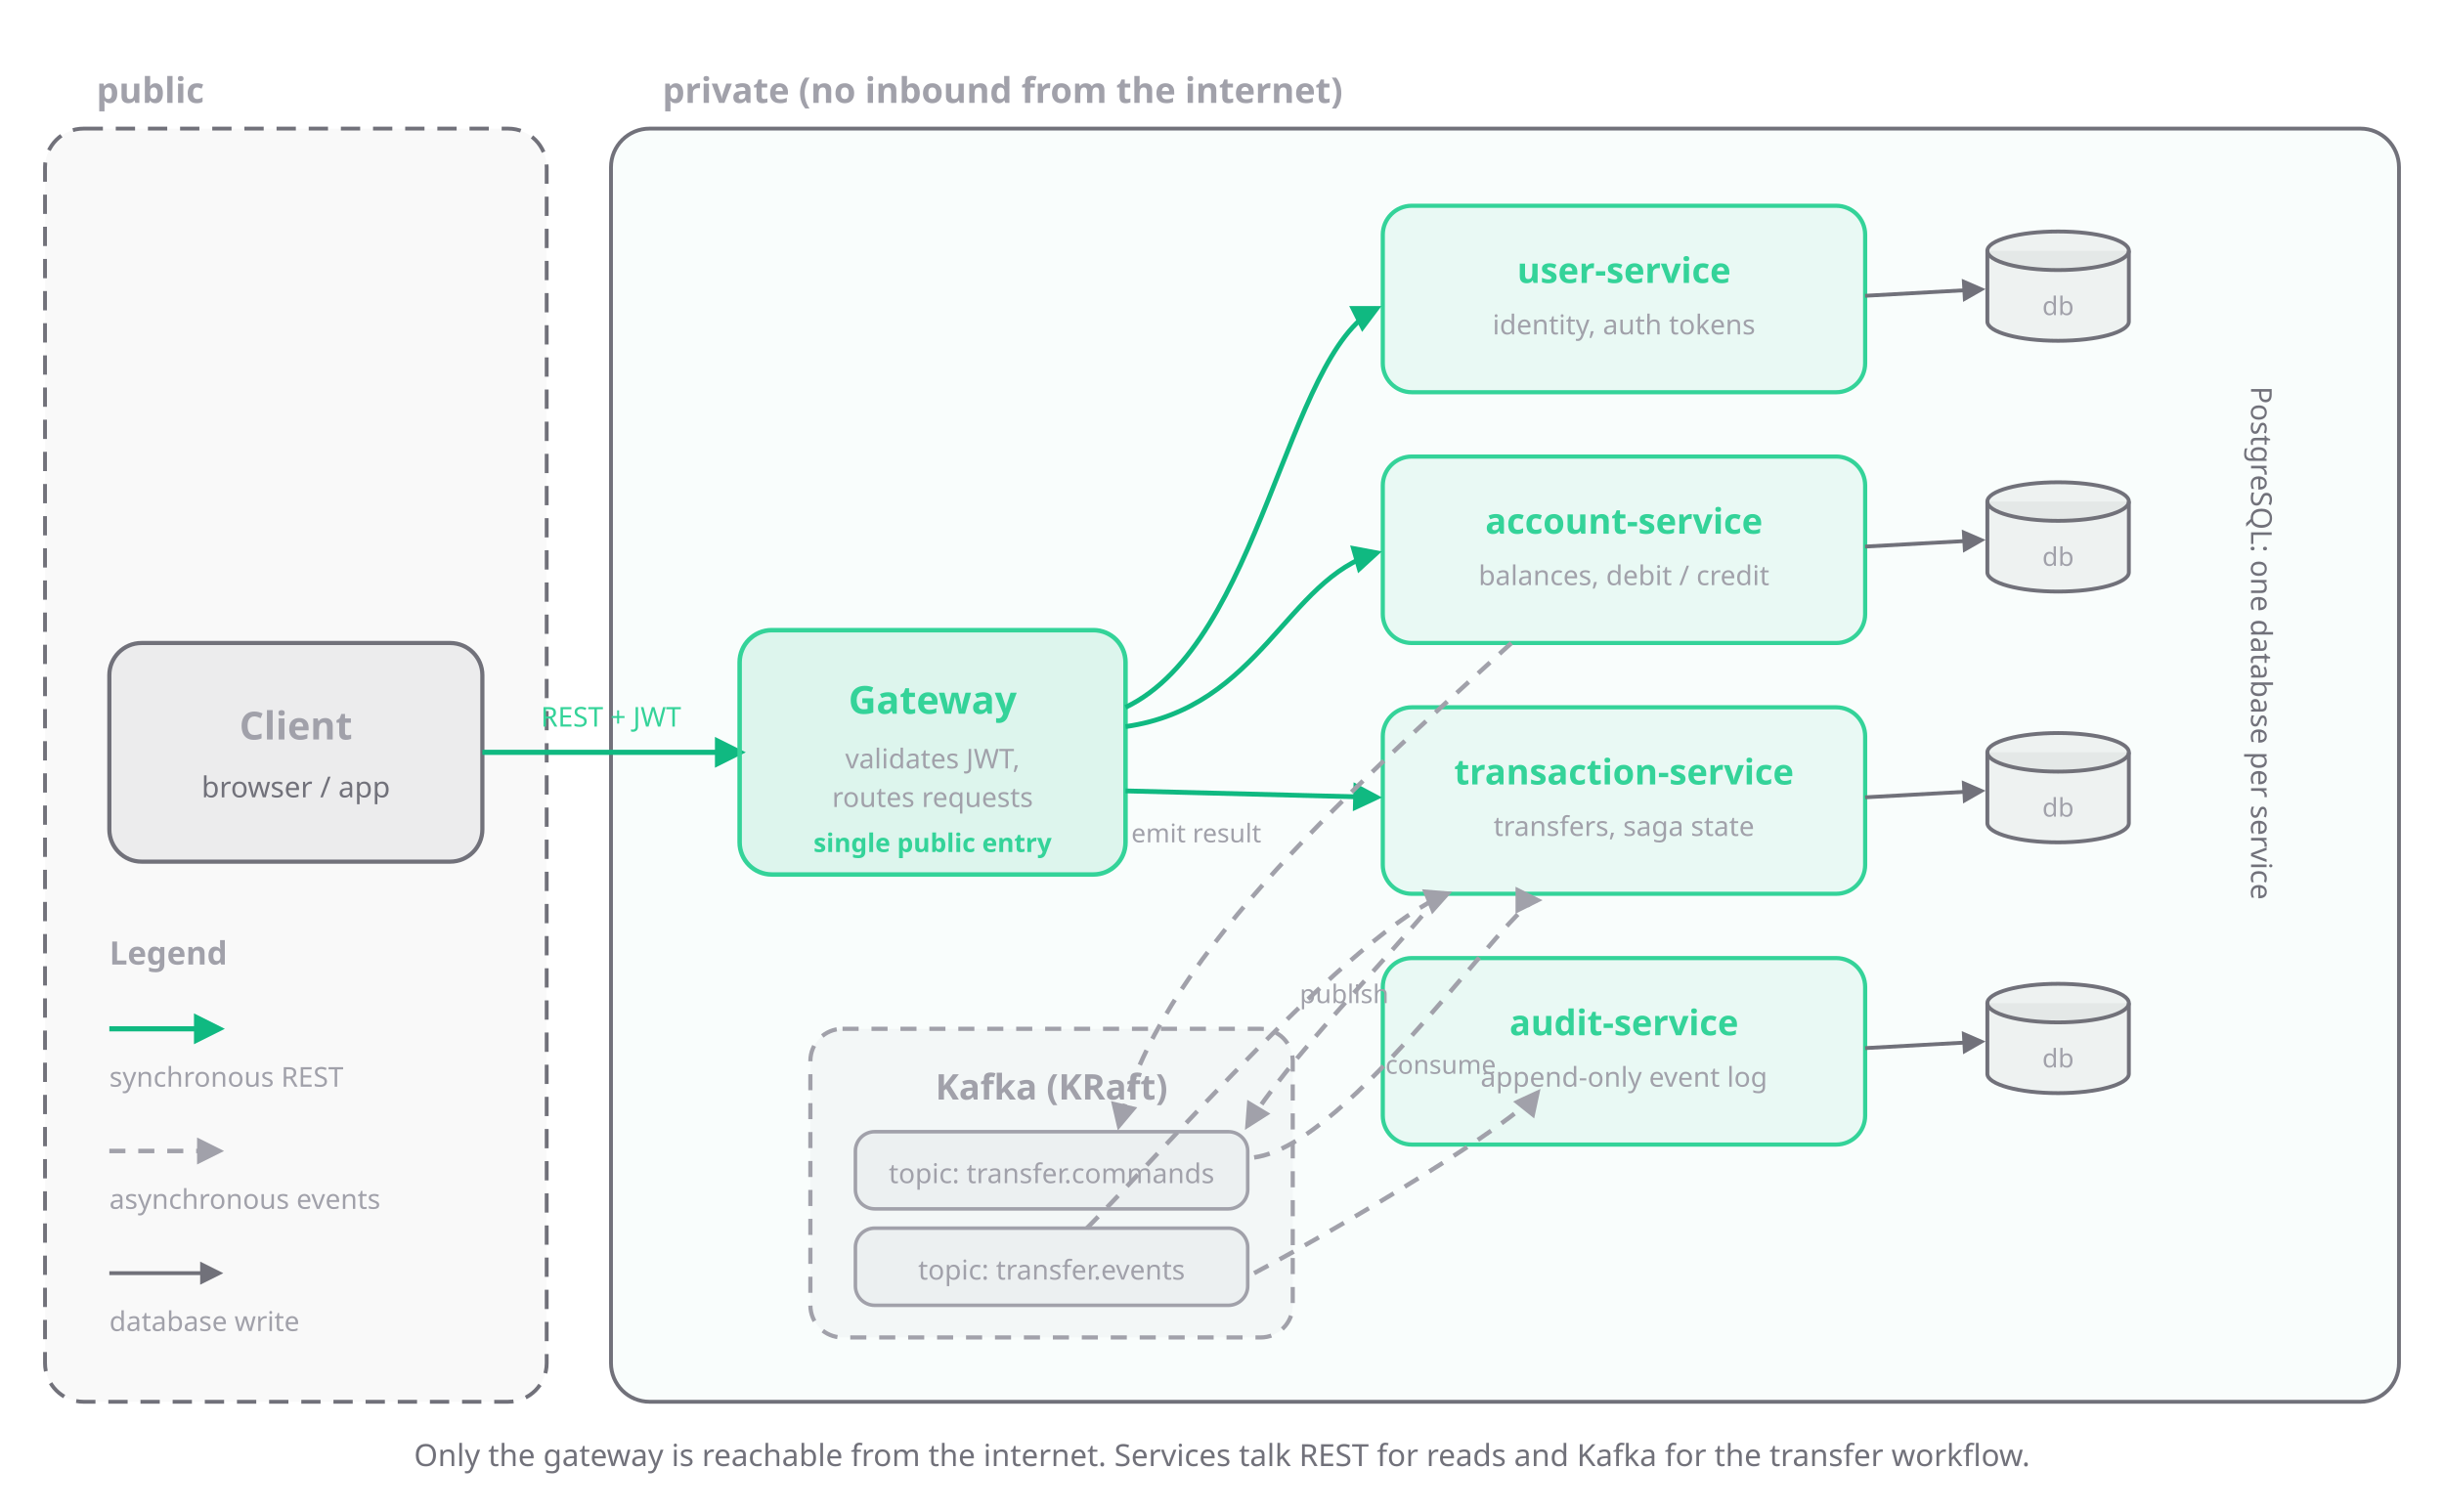
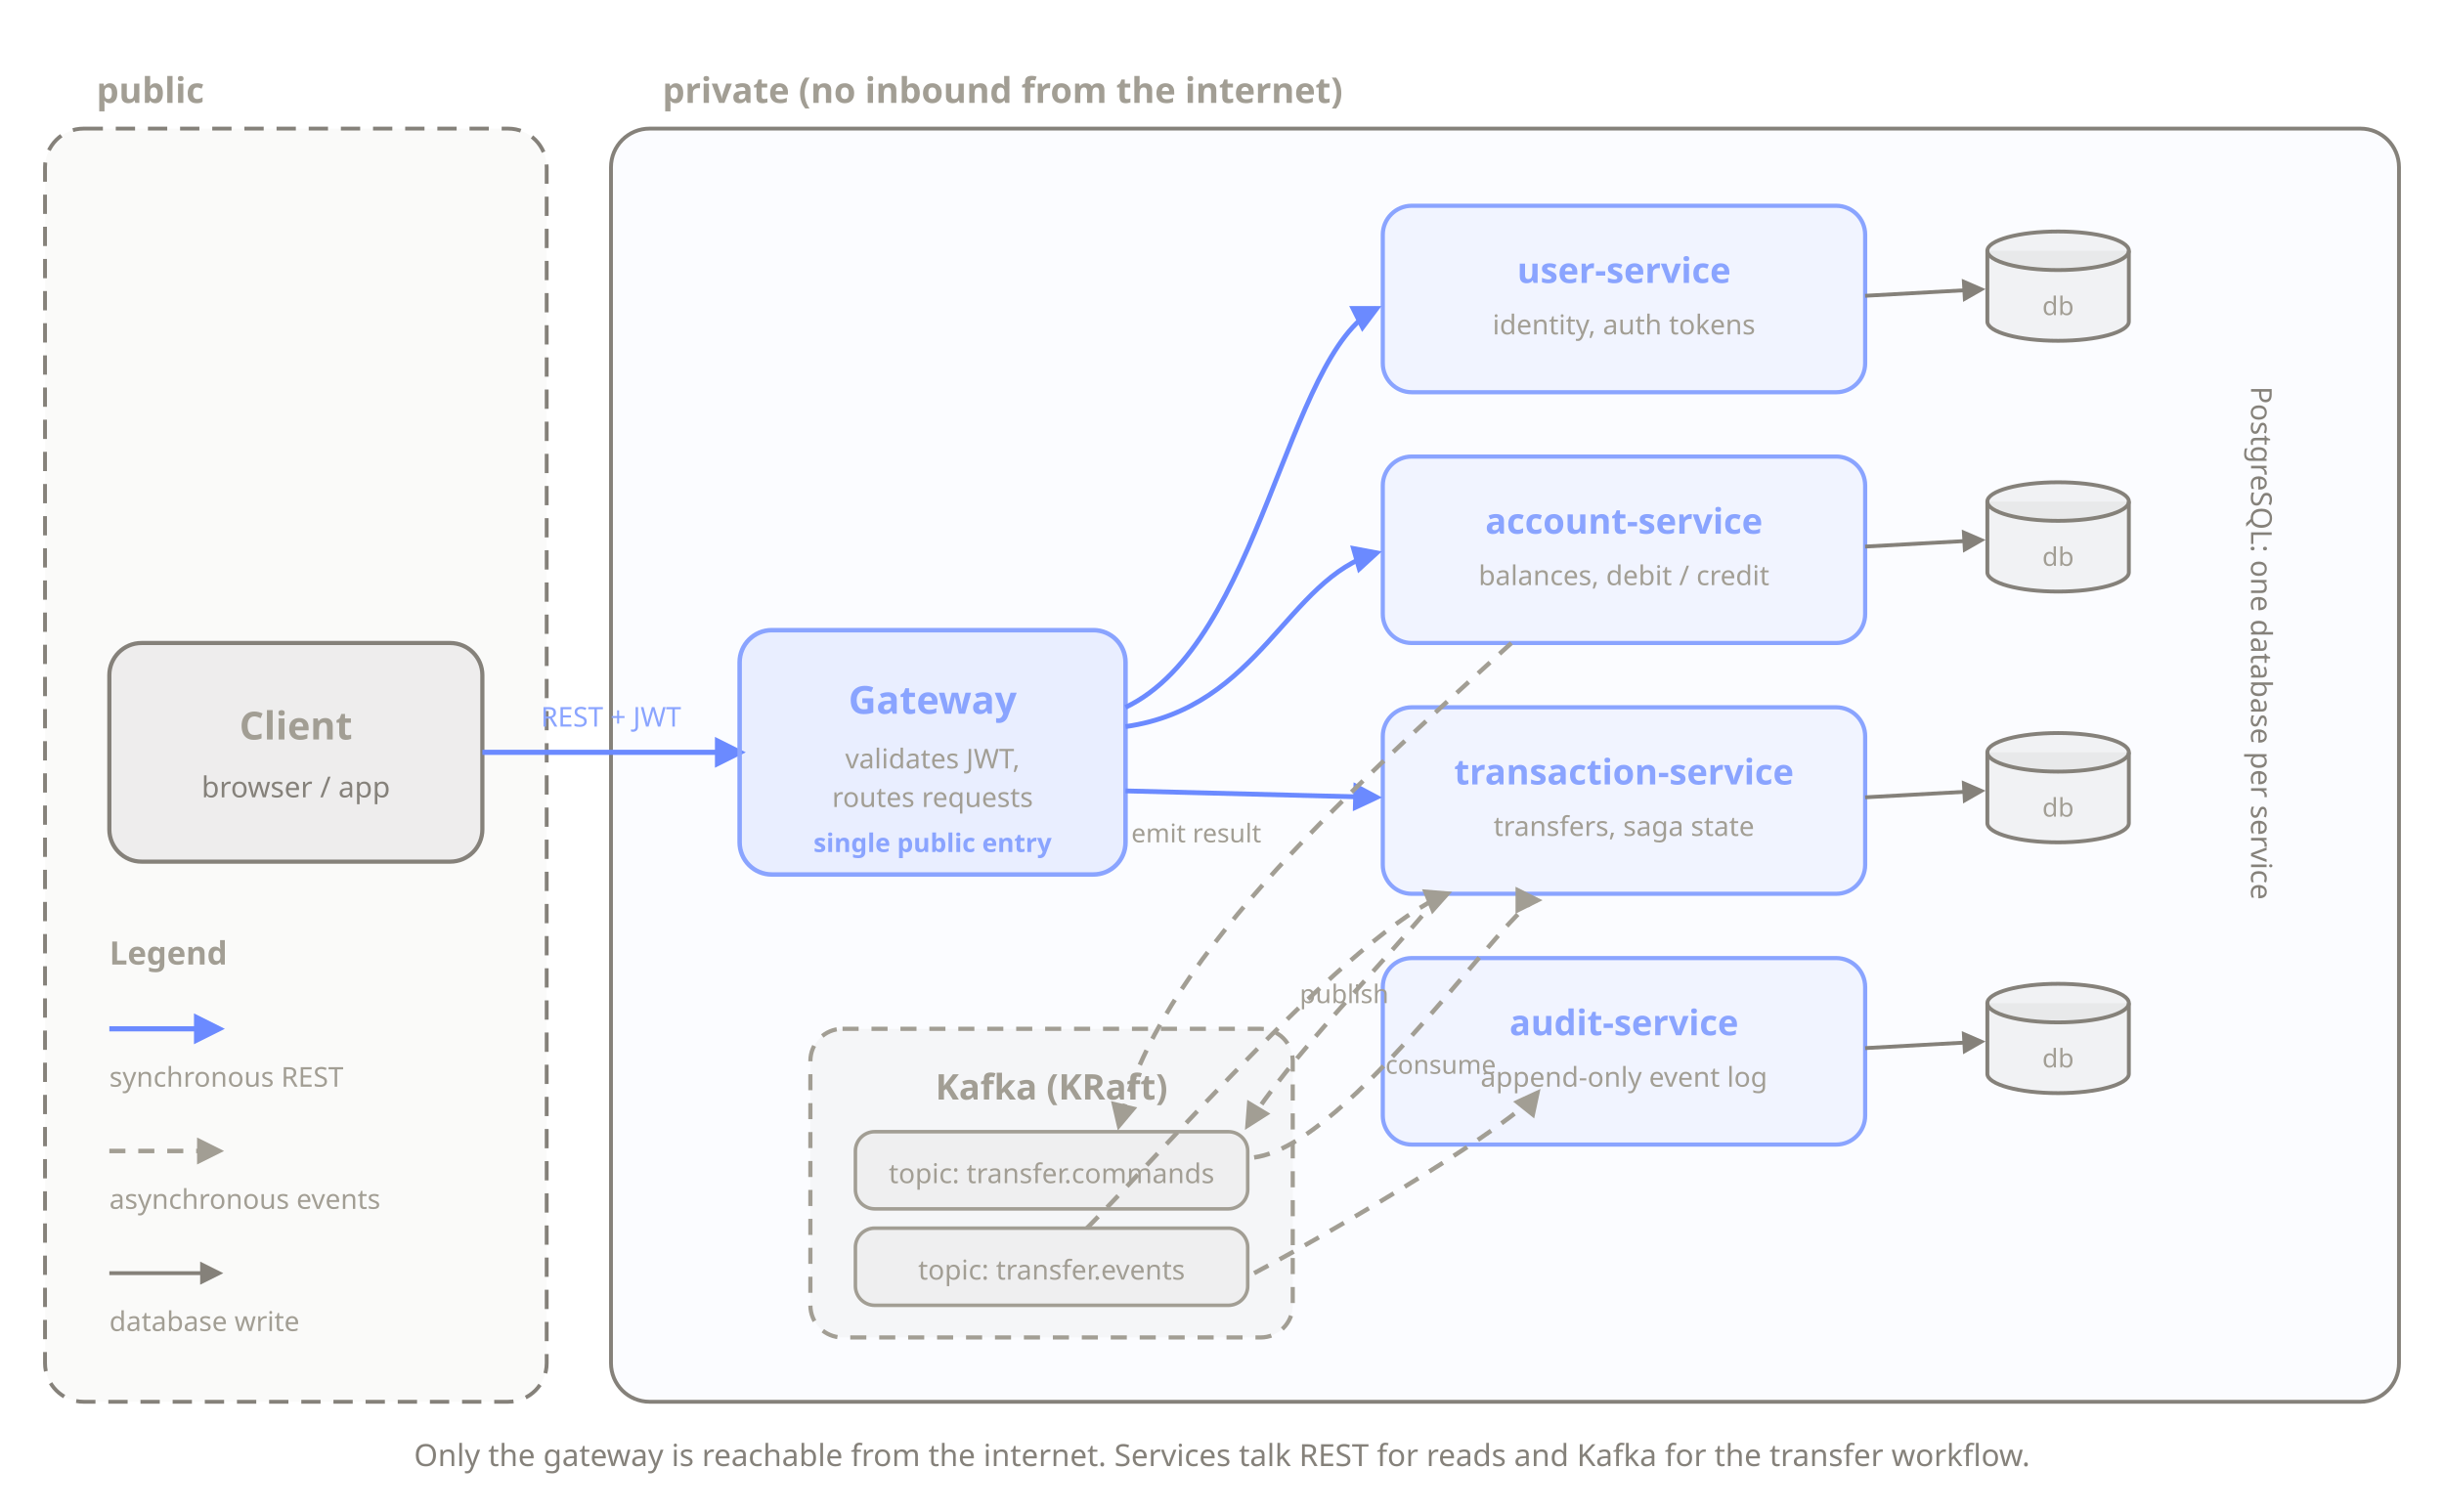
<svg xmlns="http://www.w3.org/2000/svg" viewBox="0 0 760 470" font-family="ui-sans-serif, system-ui, sans-serif">
  <defs>
    <marker id="va-g" viewBox="0 0 10 10" refX="8" refY="5" markerWidth="6" markerHeight="6" orient="auto-start-reverse">
-       <path d="M0 0 L10 5 L0 10 z" fill="#10B981" />
+       <path d="M0 0 L10 5 L0 10 z" fill="#6B8AFF" />
    </marker>
    <marker id="va-m" viewBox="0 0 10 10" refX="8" refY="5" markerWidth="6" markerHeight="6" orient="auto-start-reverse">
-       <path d="M0 0 L10 5 L0 10 z" fill="#71717A" />
+       <path d="M0 0 L10 5 L0 10 z" fill="#85817A" />
    </marker>
    <marker id="va-a" viewBox="0 0 10 10" refX="8" refY="5" markerWidth="6" markerHeight="6" orient="auto-start-reverse">
-       <path d="M0 0 L10 5 L0 10 z" fill="#A1A1AA" />
+       <path d="M0 0 L10 5 L0 10 z" fill="#A29E94" />
    </marker>
  </defs>
-   <rect x="14" y="40" width="156" height="396" rx="12" fill="#71717A" fill-opacity="0.04" stroke="#71717A" stroke-width="1.2" stroke-dasharray="6 4" />
-   <text x="30" y="32" font-size="11" font-weight="600" fill="#A1A1AA">public</text>
-   <rect x="190" y="40" width="556" height="396" rx="12" fill="#10B981" fill-opacity="0.025" stroke="#71717A" stroke-width="1.2" />
-   <text x="206" y="32" font-size="11" font-weight="600" fill="#A1A1AA">private (no inbound from the internet)</text>
-   <rect x="34" y="200" width="116" height="68" rx="10" fill="#71717A" fill-opacity="0.1" stroke="#71717A" stroke-width="1.3" />
-   <text x="92" y="230" text-anchor="middle" font-size="12" font-weight="600" fill="#A1A1AA">Client</text>
-   <text x="92" y="248" text-anchor="middle" font-size="9" fill="#71717A">browser / app</text>
-   <line x1="150" y1="234" x2="230" y2="234" stroke="#10B981" stroke-width="1.6" marker-end="url(#va-g)" />
-   <text x="190" y="226" text-anchor="middle" font-size="8.5" fill="#34D399">REST + JWT</text>
-   <rect x="230" y="196" width="120" height="76" rx="10" fill="#10B981" fill-opacity="0.12" stroke="#34D399" stroke-width="1.4" />
-   <text x="290" y="222" text-anchor="middle" font-size="12" font-weight="700" fill="#34D399">Gateway</text>
-   <text x="290" y="239" text-anchor="middle" font-size="8.5" fill="#A1A1AA">validates JWT,</text>
-   <text x="290" y="251" text-anchor="middle" font-size="8.5" fill="#A1A1AA">routes requests</text>
-   <text x="290" y="265" text-anchor="middle" font-size="8" fill="#34D399" font-weight="600">single public entry</text>
-   <rect x="430" y="64" width="150" height="58" rx="9" fill="#10B981" fill-opacity="0.07" stroke="#34D399" stroke-width="1.3" />
-   <text x="505" y="88" text-anchor="middle" font-size="11" font-weight="600" fill="#34D399">user-service</text>
-   <text x="505" y="104" text-anchor="middle" font-size="8.5" fill="#A1A1AA">identity, auth tokens</text>
-   <rect x="430" y="142" width="150" height="58" rx="9" fill="#10B981" fill-opacity="0.07" stroke="#34D399" stroke-width="1.3" />
-   <text x="505" y="166" text-anchor="middle" font-size="11" font-weight="600" fill="#34D399">account-service</text>
-   <text x="505" y="182" text-anchor="middle" font-size="8.5" fill="#A1A1AA">balances, debit / credit</text>
-   <rect x="430" y="220" width="150" height="58" rx="9" fill="#10B981" fill-opacity="0.07" stroke="#34D399" stroke-width="1.3" />
-   <text x="505" y="244" text-anchor="middle" font-size="11" font-weight="600" fill="#34D399">transaction-service</text>
-   <text x="505" y="260" text-anchor="middle" font-size="8.5" fill="#A1A1AA">transfers, saga state</text>
-   <rect x="430" y="298" width="150" height="58" rx="9" fill="#10B981" fill-opacity="0.07" stroke="#34D399" stroke-width="1.3" />
-   <text x="505" y="322" text-anchor="middle" font-size="11" font-weight="600" fill="#34D399">audit-service</text>
-   <text x="505" y="338" text-anchor="middle" font-size="8.5" fill="#A1A1AA">append-only event log</text>
-   <path d="M350 220 C 392 200, 400 110, 428 96" fill="none" stroke="#10B981" stroke-width="1.5" marker-end="url(#va-g)" />
-   <path d="M350 226 C 392 220, 400 180, 428 172" fill="none" stroke="#10B981" stroke-width="1.5" marker-end="url(#va-g)" />
-   <path d="M350 246 L 428 248" fill="none" stroke="#10B981" stroke-width="1.5" marker-end="url(#va-g)" />
-   <g fill="#71717A" fill-opacity="0.08" stroke="#71717A" stroke-width="1.2">
+   <rect x="14" y="40" width="156" height="396" rx="12" fill="#85817A" fill-opacity="0.04" stroke="#85817A" stroke-width="1.2" stroke-dasharray="6 4" />
+   <text x="30" y="32" font-size="11" font-weight="600" fill="#A29E94">public</text>
+   <rect x="190" y="40" width="556" height="396" rx="12" fill="#6B8AFF" fill-opacity="0.025" stroke="#85817A" stroke-width="1.2" />
+   <text x="206" y="32" font-size="11" font-weight="600" fill="#A29E94">private (no inbound from the internet)</text>
+   <rect x="34" y="200" width="116" height="68" rx="10" fill="#85817A" fill-opacity="0.1" stroke="#85817A" stroke-width="1.3" />
+   <text x="92" y="230" text-anchor="middle" font-size="12" font-weight="600" fill="#A29E94">Client</text>
+   <text x="92" y="248" text-anchor="middle" font-size="9" fill="#85817A">browser / app</text>
+   <line x1="150" y1="234" x2="230" y2="234" stroke="#6B8AFF" stroke-width="1.6" marker-end="url(#va-g)" />
+   <text x="190" y="226" text-anchor="middle" font-size="8.5" fill="#8AA4FF">REST + JWT</text>
+   <rect x="230" y="196" width="120" height="76" rx="10" fill="#6B8AFF" fill-opacity="0.12" stroke="#8AA4FF" stroke-width="1.4" />
+   <text x="290" y="222" text-anchor="middle" font-size="12" font-weight="700" fill="#8AA4FF">Gateway</text>
+   <text x="290" y="239" text-anchor="middle" font-size="8.5" fill="#A29E94">validates JWT,</text>
+   <text x="290" y="251" text-anchor="middle" font-size="8.5" fill="#A29E94">routes requests</text>
+   <text x="290" y="265" text-anchor="middle" font-size="8" fill="#8AA4FF" font-weight="600">single public entry</text>
+   <rect x="430" y="64" width="150" height="58" rx="9" fill="#6B8AFF" fill-opacity="0.07" stroke="#8AA4FF" stroke-width="1.3" />
+   <text x="505" y="88" text-anchor="middle" font-size="11" font-weight="600" fill="#8AA4FF">user-service</text>
+   <text x="505" y="104" text-anchor="middle" font-size="8.5" fill="#A29E94">identity, auth tokens</text>
+   <rect x="430" y="142" width="150" height="58" rx="9" fill="#6B8AFF" fill-opacity="0.07" stroke="#8AA4FF" stroke-width="1.3" />
+   <text x="505" y="166" text-anchor="middle" font-size="11" font-weight="600" fill="#8AA4FF">account-service</text>
+   <text x="505" y="182" text-anchor="middle" font-size="8.5" fill="#A29E94">balances, debit / credit</text>
+   <rect x="430" y="220" width="150" height="58" rx="9" fill="#6B8AFF" fill-opacity="0.07" stroke="#8AA4FF" stroke-width="1.3" />
+   <text x="505" y="244" text-anchor="middle" font-size="11" font-weight="600" fill="#8AA4FF">transaction-service</text>
+   <text x="505" y="260" text-anchor="middle" font-size="8.5" fill="#A29E94">transfers, saga state</text>
+   <rect x="430" y="298" width="150" height="58" rx="9" fill="#6B8AFF" fill-opacity="0.07" stroke="#8AA4FF" stroke-width="1.3" />
+   <text x="505" y="322" text-anchor="middle" font-size="11" font-weight="600" fill="#8AA4FF">audit-service</text>
+   <text x="505" y="338" text-anchor="middle" font-size="8.5" fill="#A29E94">append-only event log</text>
+   <path d="M350 220 C 392 200, 400 110, 428 96" fill="none" stroke="#6B8AFF" stroke-width="1.5" marker-end="url(#va-g)" />
+   <path d="M350 226 C 392 220, 400 180, 428 172" fill="none" stroke="#6B8AFF" stroke-width="1.5" marker-end="url(#va-g)" />
+   <path d="M350 246 L 428 248" fill="none" stroke="#6B8AFF" stroke-width="1.5" marker-end="url(#va-g)" />
+   <g fill="#85817A" fill-opacity="0.08" stroke="#85817A" stroke-width="1.2">
    <ellipse cx="640" cy="78" rx="22" ry="6" />
-     <path d="M618 78 V 100 a22 6 0 0 0 44 0 V 78" fill="#71717A" fill-opacity="0.08" />
+     <path d="M618 78 V 100 a22 6 0 0 0 44 0 V 78" fill="#85817A" fill-opacity="0.08" />
    <ellipse cx="640" cy="156" rx="22" ry="6" />
-     <path d="M618 156 V 178 a22 6 0 0 0 44 0 V 156" fill="#71717A" fill-opacity="0.08" />
+     <path d="M618 156 V 178 a22 6 0 0 0 44 0 V 156" fill="#85817A" fill-opacity="0.08" />
    <ellipse cx="640" cy="234" rx="22" ry="6" />
-     <path d="M618 234 V 256 a22 6 0 0 0 44 0 V 234" fill="#71717A" fill-opacity="0.08" />
+     <path d="M618 234 V 256 a22 6 0 0 0 44 0 V 234" fill="#85817A" fill-opacity="0.08" />
    <ellipse cx="640" cy="312" rx="22" ry="6" />
-     <path d="M618 312 V 334 a22 6 0 0 0 44 0 V 312" fill="#71717A" fill-opacity="0.08" />
+     <path d="M618 312 V 334 a22 6 0 0 0 44 0 V 312" fill="#85817A" fill-opacity="0.08" />
  </g>
-   <text x="640" y="98" text-anchor="middle" font-size="8" fill="#A1A1AA">db</text>
-   <text x="640" y="176" text-anchor="middle" font-size="8" fill="#A1A1AA">db</text>
-   <text x="640" y="254" text-anchor="middle" font-size="8" fill="#A1A1AA">db</text>
-   <text x="640" y="332" text-anchor="middle" font-size="8" fill="#A1A1AA">db</text>
-   <text x="700" y="200" text-anchor="middle" font-size="9" fill="#71717A" transform="rotate(90 700 200)">PostgreSQL: one database per service</text>
-   <line x1="580" y1="92" x2="616" y2="90" stroke="#71717A" stroke-width="1.2" marker-end="url(#va-m)" />
-   <line x1="580" y1="170" x2="616" y2="168" stroke="#71717A" stroke-width="1.2" marker-end="url(#va-m)" />
-   <line x1="580" y1="248" x2="616" y2="246" stroke="#71717A" stroke-width="1.2" marker-end="url(#va-m)" />
-   <line x1="580" y1="326" x2="616" y2="324" stroke="#71717A" stroke-width="1.2" marker-end="url(#va-m)" />
-   <rect x="252" y="320" width="150" height="96" rx="10" fill="#A1A1AA" fill-opacity="0.06" stroke="#A1A1AA" stroke-width="1.3" stroke-dasharray="5 4" />
-   <text x="327" y="342" text-anchor="middle" font-size="11" font-weight="600" fill="#A1A1AA">Kafka (KRaft)</text>
-   <rect x="266" y="352" width="122" height="24" rx="6" fill="#A1A1AA" fill-opacity="0.08" stroke="#A1A1AA" stroke-width="1.1" />
-   <text x="327" y="368" text-anchor="middle" font-size="8.5" fill="#A1A1AA">topic: transfer.commands</text>
-   <rect x="266" y="382" width="122" height="24" rx="6" fill="#A1A1AA" fill-opacity="0.08" stroke="#A1A1AA" stroke-width="1.1" />
-   <text x="327" y="398" text-anchor="middle" font-size="8.5" fill="#A1A1AA">topic: transfer.events</text>
-   <path d="M448 278 C 430 300, 400 330, 388 350" fill="none" stroke="#A1A1AA" stroke-width="1.4" stroke-dasharray="5 4" marker-end="url(#va-a)" />
-   <text x="418" y="312" text-anchor="middle" font-size="8" fill="#A1A1AA">publish</text>
-   <path d="M390 360 C 420 356, 470 280, 478 280" fill="none" stroke="#A1A1AA" stroke-width="1.4" stroke-dasharray="5 4" marker-end="url(#va-a)" />
-   <text x="448" y="334" text-anchor="middle" font-size="8" fill="#A1A1AA">consume</text>
-   <path d="M470 200 C 415 250, 360 300, 348 350" fill="none" stroke="#A1A1AA" stroke-width="1.4" stroke-dasharray="5 4" marker-end="url(#va-a)" />
-   <text x="372" y="262" text-anchor="middle" font-size="8" fill="#A1A1AA">emit result</text>
-   <path d="M338 382 C 360 360, 420 290, 450 278" fill="none" stroke="#A1A1AA" stroke-width="1.4" stroke-dasharray="5 4" marker-end="url(#va-a)" />
-   <path d="M390 396 C 420 380, 470 350, 478 340" fill="none" stroke="#A1A1AA" stroke-width="1.4" stroke-dasharray="5 4" marker-end="url(#va-a)" />
+   <text x="640" y="98" text-anchor="middle" font-size="8" fill="#A29E94">db</text>
+   <text x="640" y="176" text-anchor="middle" font-size="8" fill="#A29E94">db</text>
+   <text x="640" y="254" text-anchor="middle" font-size="8" fill="#A29E94">db</text>
+   <text x="640" y="332" text-anchor="middle" font-size="8" fill="#A29E94">db</text>
+   <text x="700" y="200" text-anchor="middle" font-size="9" fill="#85817A" transform="rotate(90 700 200)">PostgreSQL: one database per service</text>
+   <line x1="580" y1="92" x2="616" y2="90" stroke="#85817A" stroke-width="1.2" marker-end="url(#va-m)" />
+   <line x1="580" y1="170" x2="616" y2="168" stroke="#85817A" stroke-width="1.2" marker-end="url(#va-m)" />
+   <line x1="580" y1="248" x2="616" y2="246" stroke="#85817A" stroke-width="1.2" marker-end="url(#va-m)" />
+   <line x1="580" y1="326" x2="616" y2="324" stroke="#85817A" stroke-width="1.2" marker-end="url(#va-m)" />
+   <rect x="252" y="320" width="150" height="96" rx="10" fill="#A29E94" fill-opacity="0.06" stroke="#A29E94" stroke-width="1.3" stroke-dasharray="5 4" />
+   <text x="327" y="342" text-anchor="middle" font-size="11" font-weight="600" fill="#A29E94">Kafka (KRaft)</text>
+   <rect x="266" y="352" width="122" height="24" rx="6" fill="#A29E94" fill-opacity="0.08" stroke="#A29E94" stroke-width="1.1" />
+   <text x="327" y="368" text-anchor="middle" font-size="8.5" fill="#A29E94">topic: transfer.commands</text>
+   <rect x="266" y="382" width="122" height="24" rx="6" fill="#A29E94" fill-opacity="0.08" stroke="#A29E94" stroke-width="1.1" />
+   <text x="327" y="398" text-anchor="middle" font-size="8.5" fill="#A29E94">topic: transfer.events</text>
+   <path d="M448 278 C 430 300, 400 330, 388 350" fill="none" stroke="#A29E94" stroke-width="1.4" stroke-dasharray="5 4" marker-end="url(#va-a)" />
+   <text x="418" y="312" text-anchor="middle" font-size="8" fill="#A29E94">publish</text>
+   <path d="M390 360 C 420 356, 470 280, 478 280" fill="none" stroke="#A29E94" stroke-width="1.4" stroke-dasharray="5 4" marker-end="url(#va-a)" />
+   <text x="448" y="334" text-anchor="middle" font-size="8" fill="#A29E94">consume</text>
+   <path d="M470 200 C 415 250, 360 300, 348 350" fill="none" stroke="#A29E94" stroke-width="1.4" stroke-dasharray="5 4" marker-end="url(#va-a)" />
+   <text x="372" y="262" text-anchor="middle" font-size="8" fill="#A29E94">emit result</text>
+   <path d="M338 382 C 360 360, 420 290, 450 278" fill="none" stroke="#A29E94" stroke-width="1.4" stroke-dasharray="5 4" marker-end="url(#va-a)" />
+   <path d="M390 396 C 420 380, 470 350, 478 340" fill="none" stroke="#A29E94" stroke-width="1.4" stroke-dasharray="5 4" marker-end="url(#va-a)" />
  <g transform="translate(34,300)">
-     <text x="0" y="0" font-size="10" font-weight="600" fill="#A1A1AA">Legend</text>
-     <line x1="0" y1="20" x2="34" y2="20" stroke="#10B981" stroke-width="1.6" marker-end="url(#va-g)" />
-     <text x="0" y="38" font-size="8.5" fill="#A1A1AA">synchronous REST</text>
-     <line x1="0" y1="58" x2="34" y2="58" stroke="#A1A1AA" stroke-width="1.4" stroke-dasharray="5 4" marker-end="url(#va-a)" />
-     <text x="0" y="76" font-size="8.5" fill="#A1A1AA">asynchronous events</text>
-     <line x1="0" y1="96" x2="34" y2="96" stroke="#71717A" stroke-width="1.2" marker-end="url(#va-m)" />
-     <text x="0" y="114" font-size="8.5" fill="#A1A1AA">database write</text>
+     <text x="0" y="0" font-size="10" font-weight="600" fill="#A29E94">Legend</text>
+     <line x1="0" y1="20" x2="34" y2="20" stroke="#6B8AFF" stroke-width="1.6" marker-end="url(#va-g)" />
+     <text x="0" y="38" font-size="8.5" fill="#A29E94">synchronous REST</text>
+     <line x1="0" y1="58" x2="34" y2="58" stroke="#A29E94" stroke-width="1.4" stroke-dasharray="5 4" marker-end="url(#va-a)" />
+     <text x="0" y="76" font-size="8.5" fill="#A29E94">asynchronous events</text>
+     <line x1="0" y1="96" x2="34" y2="96" stroke="#85817A" stroke-width="1.2" marker-end="url(#va-m)" />
+     <text x="0" y="114" font-size="8.5" fill="#A29E94">database write</text>
  </g>
-   <text x="380" y="456" text-anchor="middle" font-size="9.5" fill="#71717A">Only the gateway is reachable from the internet. Services talk REST for reads and Kafka for the transfer workflow.</text>
+   <text x="380" y="456" text-anchor="middle" font-size="9.5" fill="#85817A">Only the gateway is reachable from the internet. Services talk REST for reads and Kafka for the transfer workflow.</text>
</svg>
